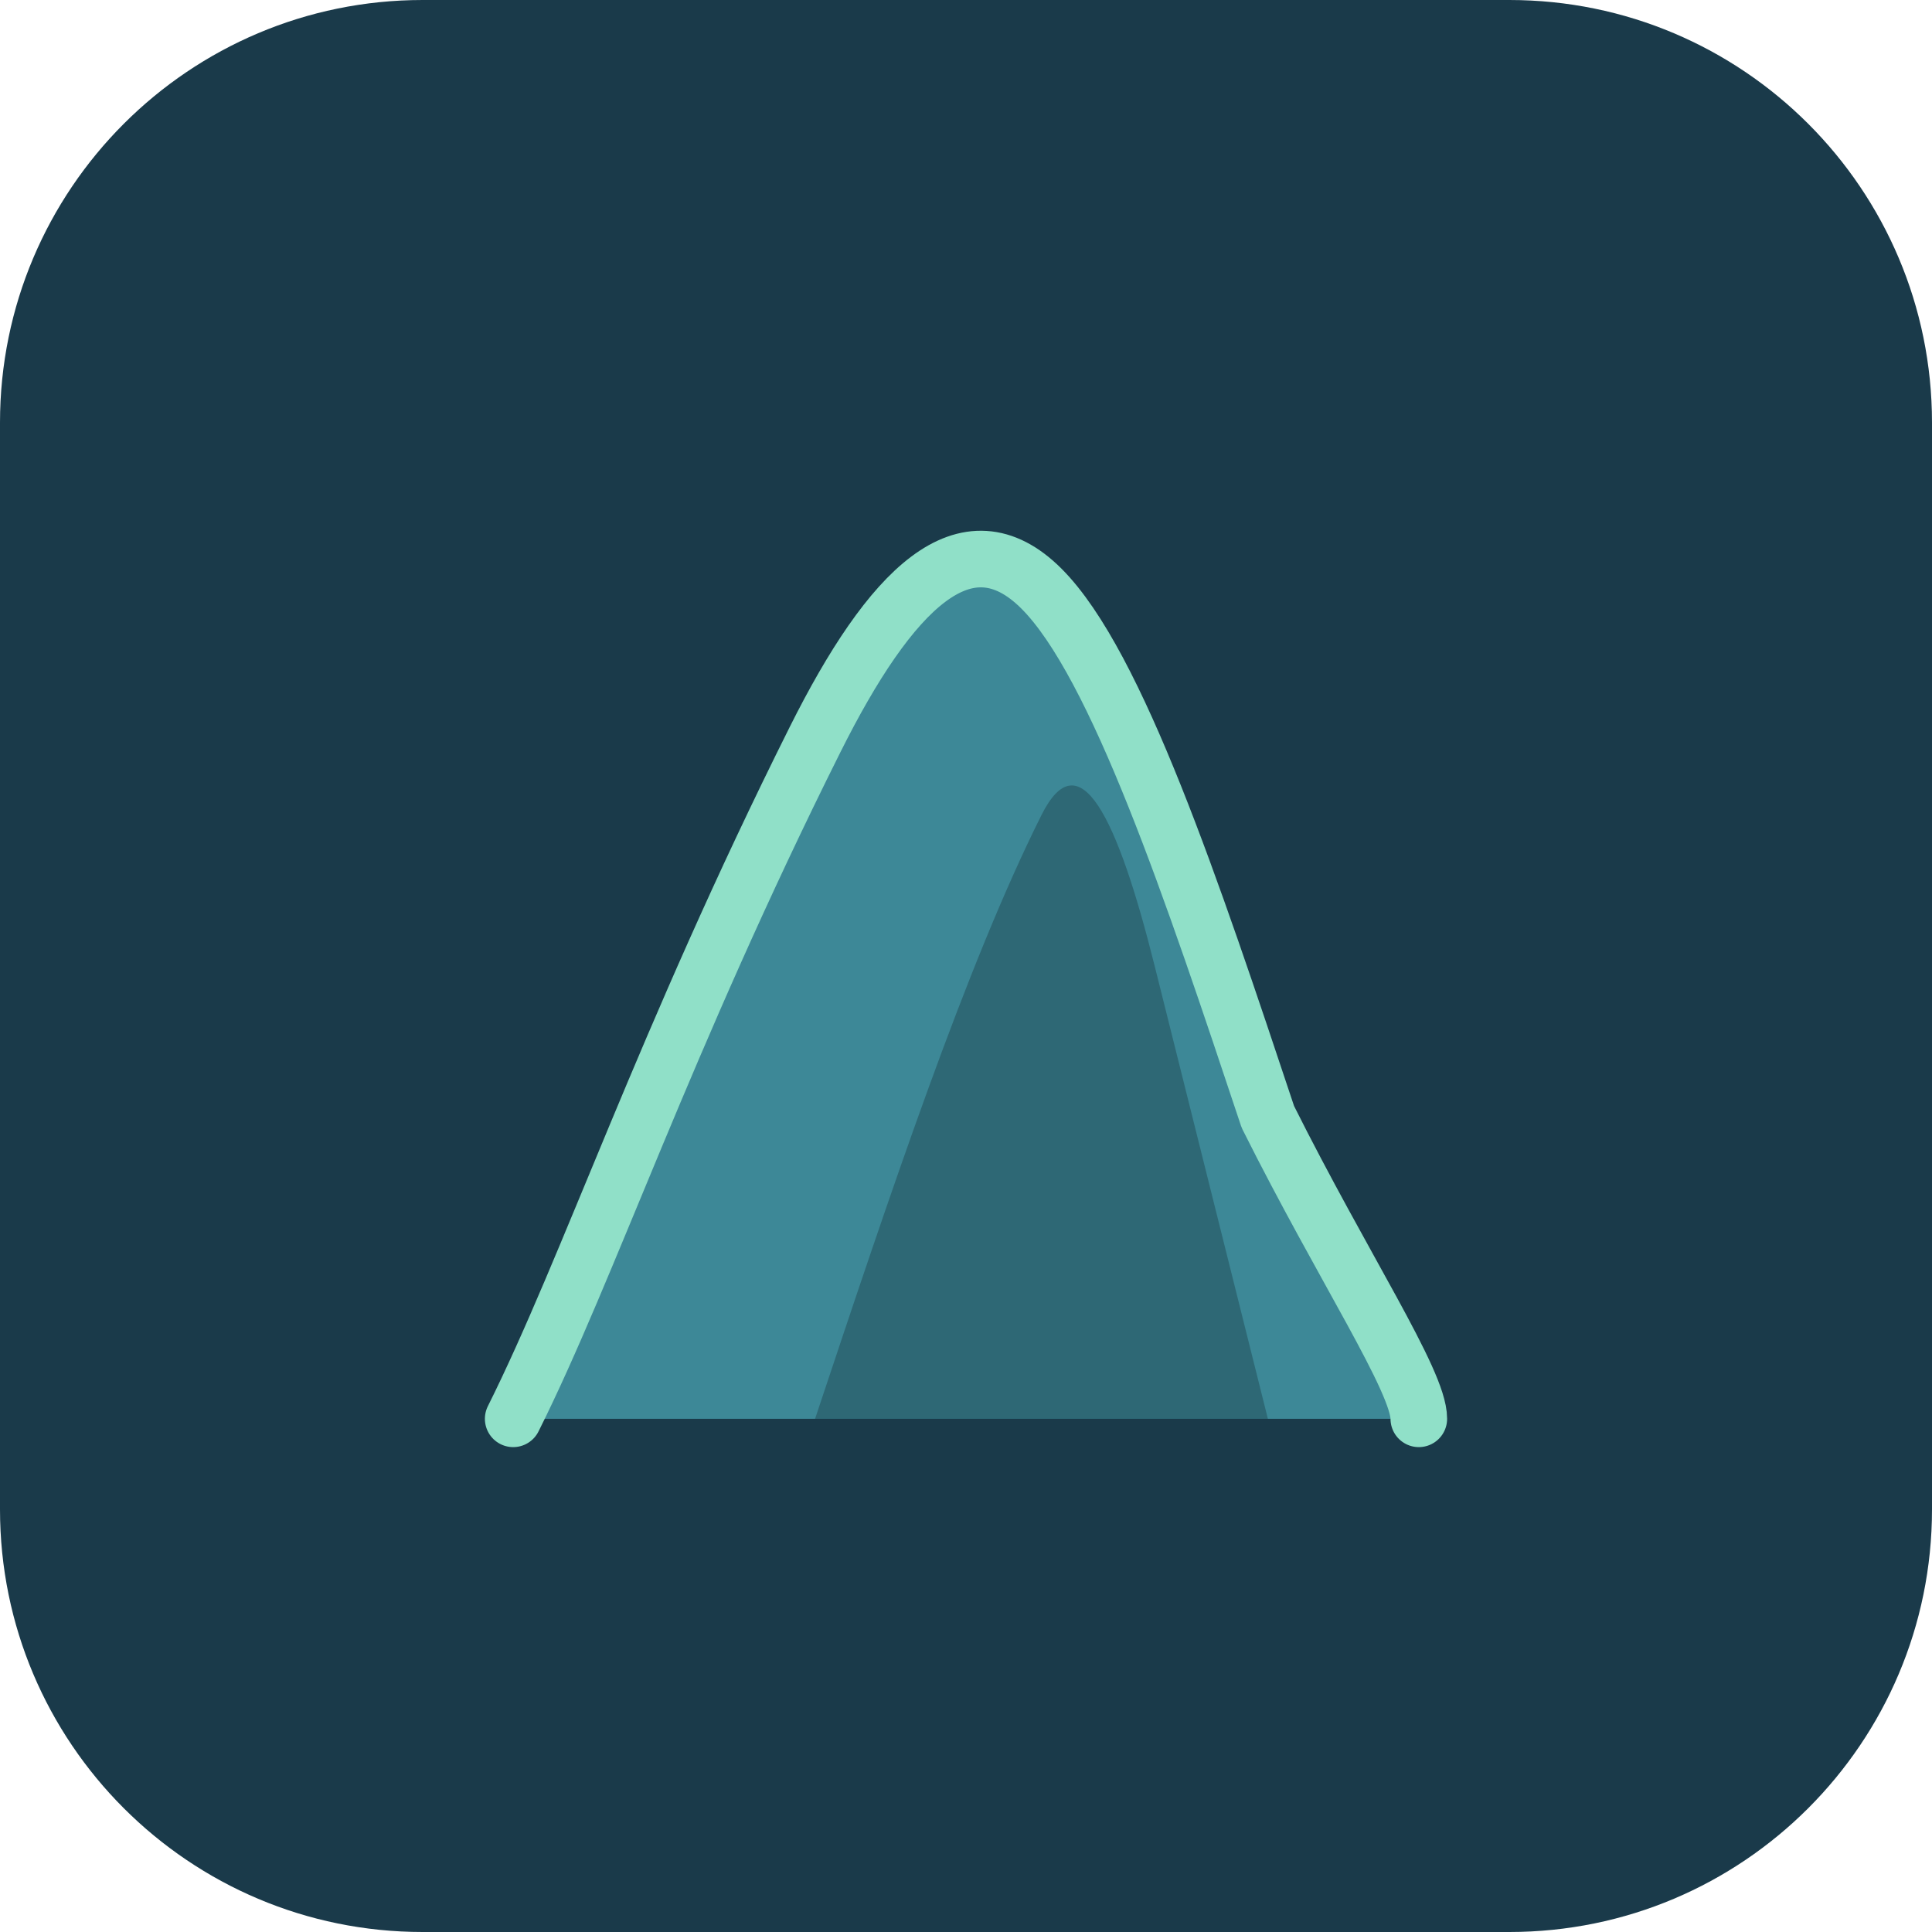
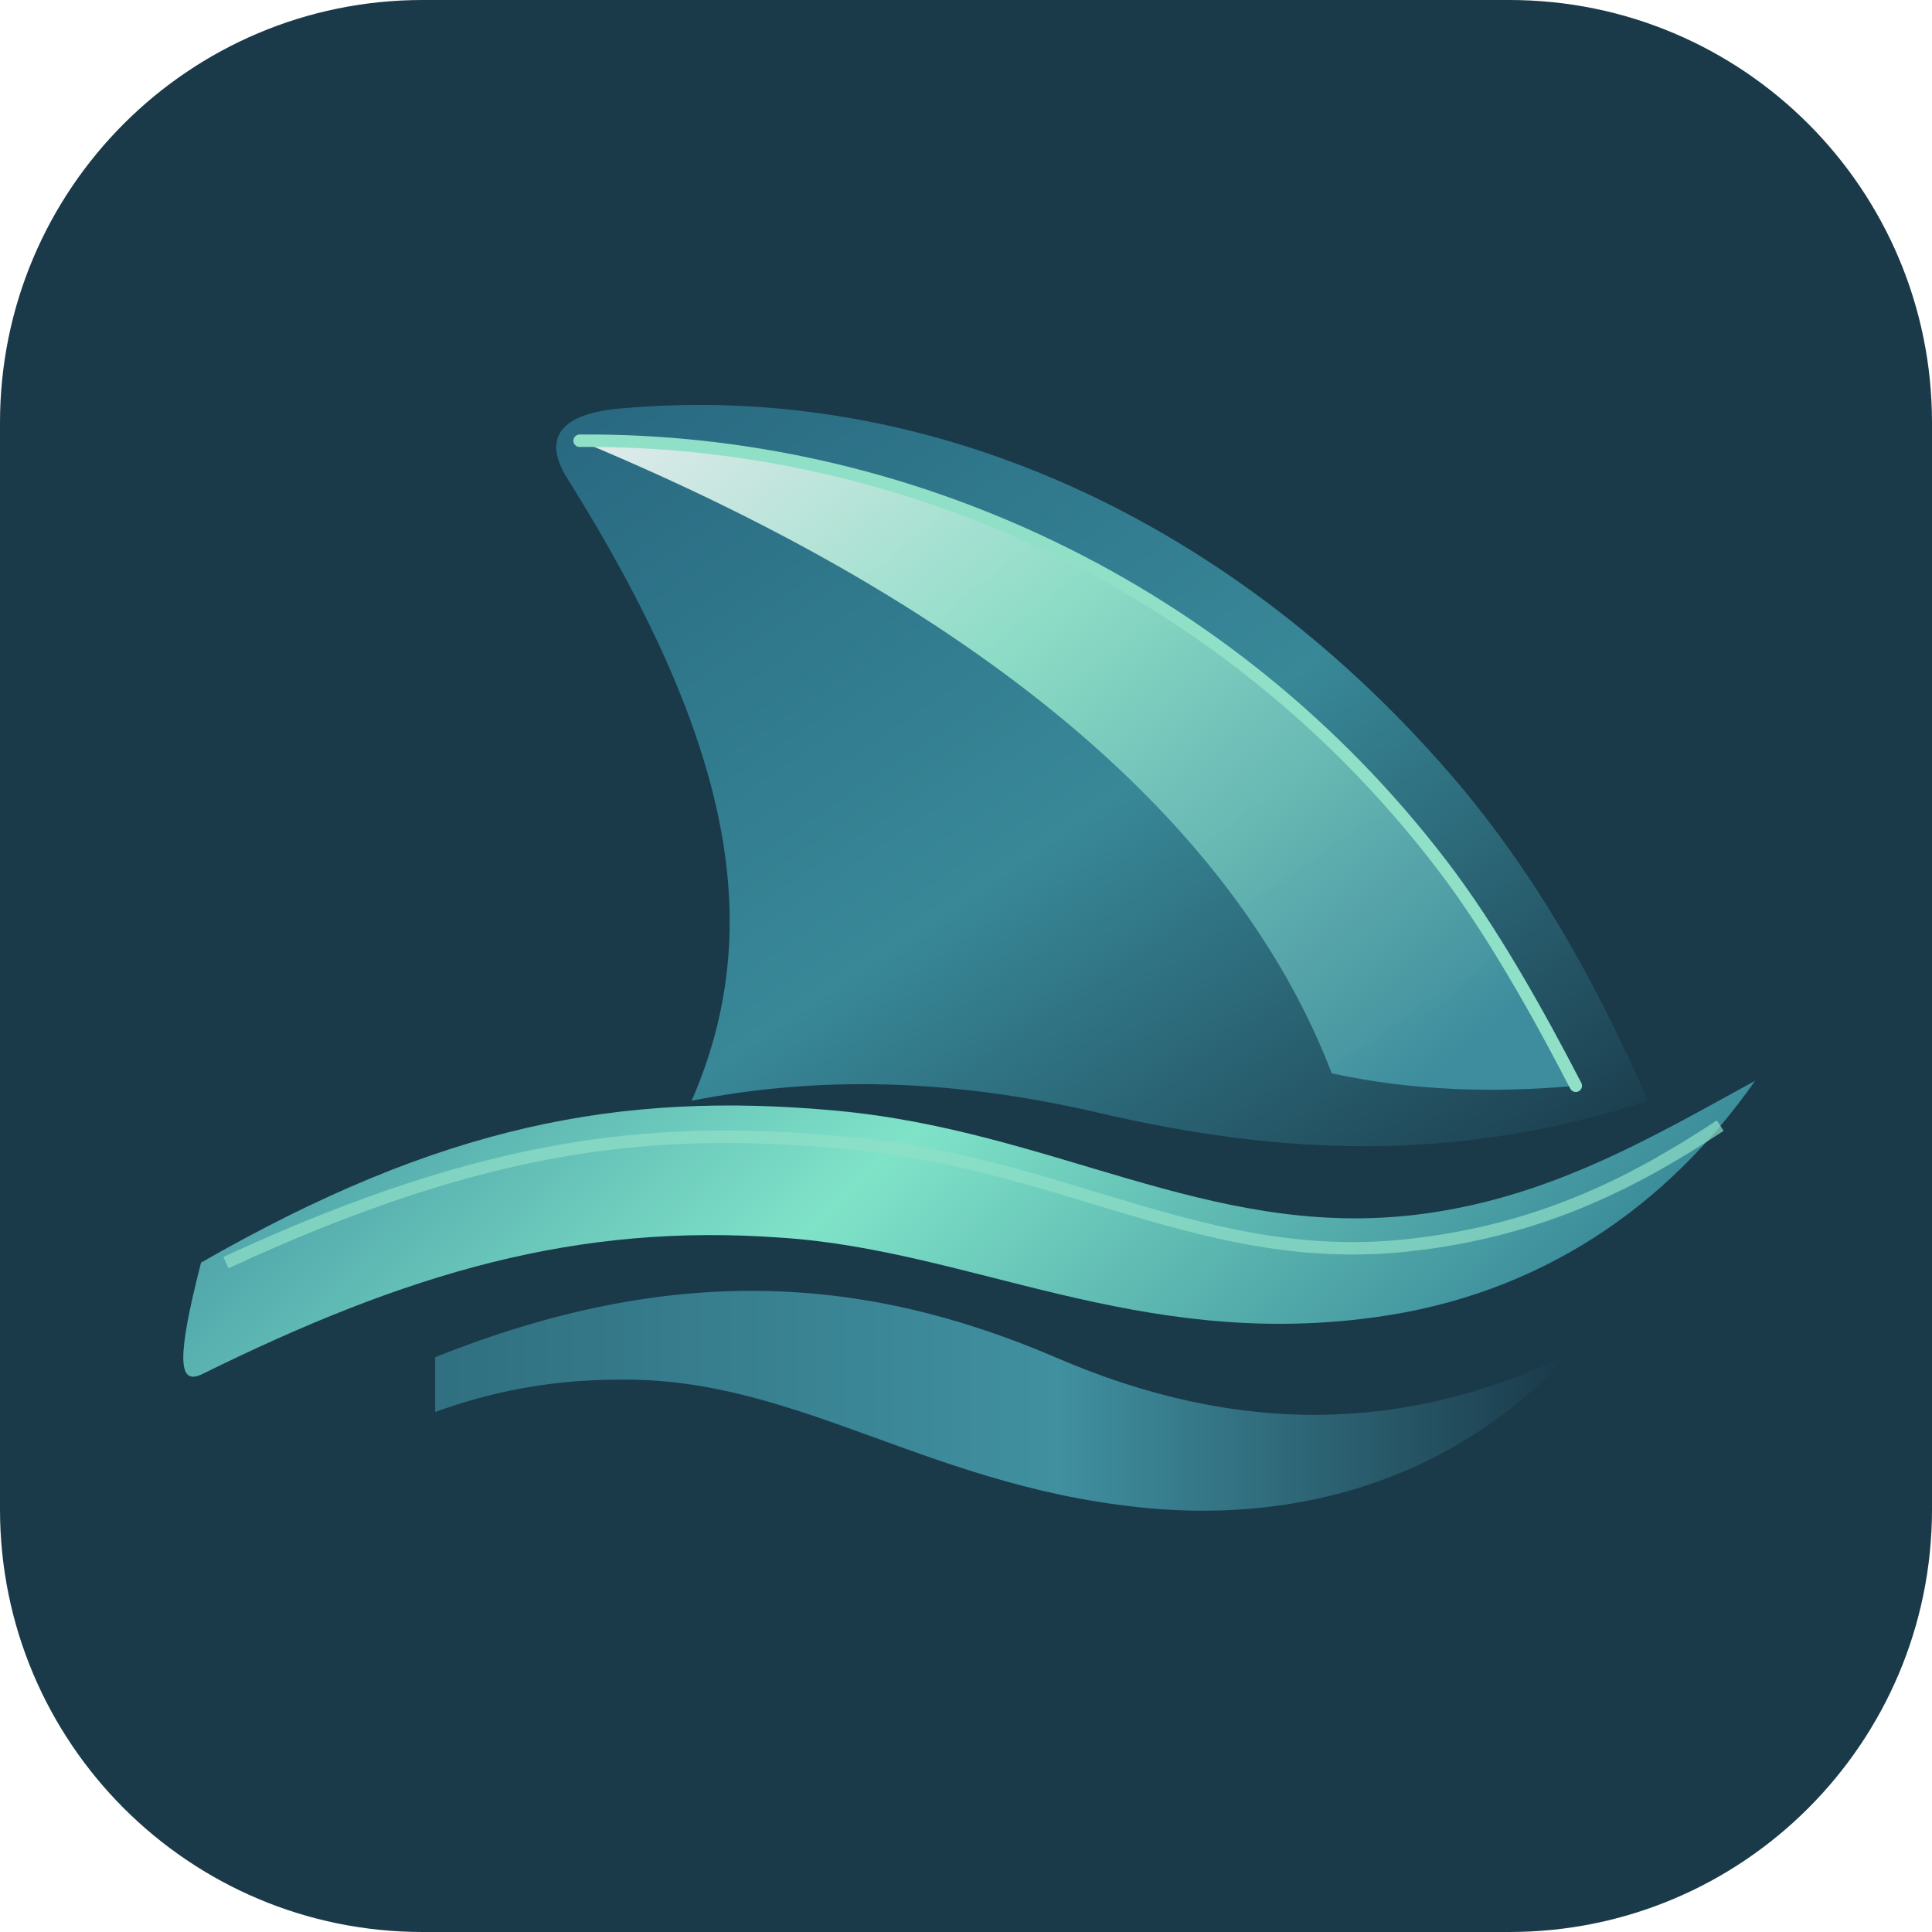
<svg xmlns="http://www.w3.org/2000/svg" width="512" height="512" viewBox="0 0 512 512" role="img" aria-label="SharkWatch">
  <rect width="512" height="512" rx="112" fill="#1a3a4a" />
-   <g transform="translate(96, 96) scale(10)">
-     <path d="M4 28 C6 24, 8 18, 12 10 C14 6, 16 4, 18 6 C20 8, 22 14, 24 20 C26 24, 28 27, 28 28 Z" fill="#4090a0" opacity="0.9" />
-     <path d="M4 28 C6 24, 8 18, 12 10 C14 6, 16 4, 18 6 C20 8, 22 14, 24 20 C26 24, 28 27, 28 28" stroke="#90e0c8" stroke-width="1.5" fill="none" stroke-linecap="round" stroke-linejoin="round" />
-     <path d="M12 28 C14 22, 16 16, 18 12 C19 10, 20 12, 21 16 C22 20, 23 24, 24 28 Z" fill="#01080e" opacity="0.25" />
+   <defs>
+     <linearGradient id="fin" x1="0" y1="0" x2="1" y2="1">
+       <stop offset="0" stop-color="#286880" />
+       <stop offset=".52" stop-color="#388898" />
+       <stop offset="1" stop-color="#1a3a4a" />
+     </linearGradient>
+     <linearGradient id="finEdge" x1="0" y1="0" x2="1" y2=".8">
+       <stop offset="0" stop-color="#e8f0f0" />
+       <stop offset=".42" stop-color="#90e0c8" />
+       <stop offset="1" stop-color="#4090a0" />
+     </linearGradient>
+     <linearGradient id="wave" x1="0" y1="0" x2="1" y2=".2">
+       <stop offset="0" stop-color="#4090a0" />
+       <stop offset=".48" stop-color="#7fe3c8" />
+       <stop offset="1" stop-color="#388898" />
+     </linearGradient>
+     <linearGradient id="wave2" x1="0" y1="0" x2="1" y2="0">
+       <stop offset="0" stop-color="#307080" />
+       <stop offset=".55" stop-color="#4090a0" />
+       <stop offset="1" stop-color="#1a3a4a" />
+     </linearGradient>
+   </defs>
+   <g transform="translate(48,64) scale(0.66)">
+     <path d="M205 345 C235 276 222 202 155 95 C145 79 152 69 177 67 C300 56 423 111 514 219 C548 260 570 302 589 345 C513 370 442 367 369 350 C309 336 256 335 205 345Z" fill="url(#fin)" />
+     <path d="M160 80 C291 79 421 139 506 250 C526 276 545 310 560 339 C527 342 494 341 462 334 C431 253 350 159 160 80Z" fill="url(#finEdge)" opacity=".96" />
+     <path d="M160 80 C291 79 421 139 506 250 C526 276 545 310 560 339" fill="none" stroke="#90e0c8" stroke-width="5" stroke-linecap="round" />
+     <path d="M8 410 C104 355 176 341 263 349 C350 357 412 400 494 391 C548 385 590 360 632 337 C597 387 546 423 479 432 C384 445 317 405 241 400 C159 394 91 414 8 455 C-1 459 -2 449 8 410Z" fill="url(#wave)" />
+     <path d="M102 448 C197 410 274 415 351 448 C425 480 492 478 557 447 C519 489 462 514 393 509 C302 502 249 456 176 457 C148 457 124 462 102 470Z" fill="url(#wave2)" />
+     <path d="M18 410 C126 360 193 355 268 362 C355 370 412 412 493 403 C548 397 586 376 618 355" fill="none" stroke="#90e0c8" stroke-width="5" opacity=".7" />
  </g>
</svg>
